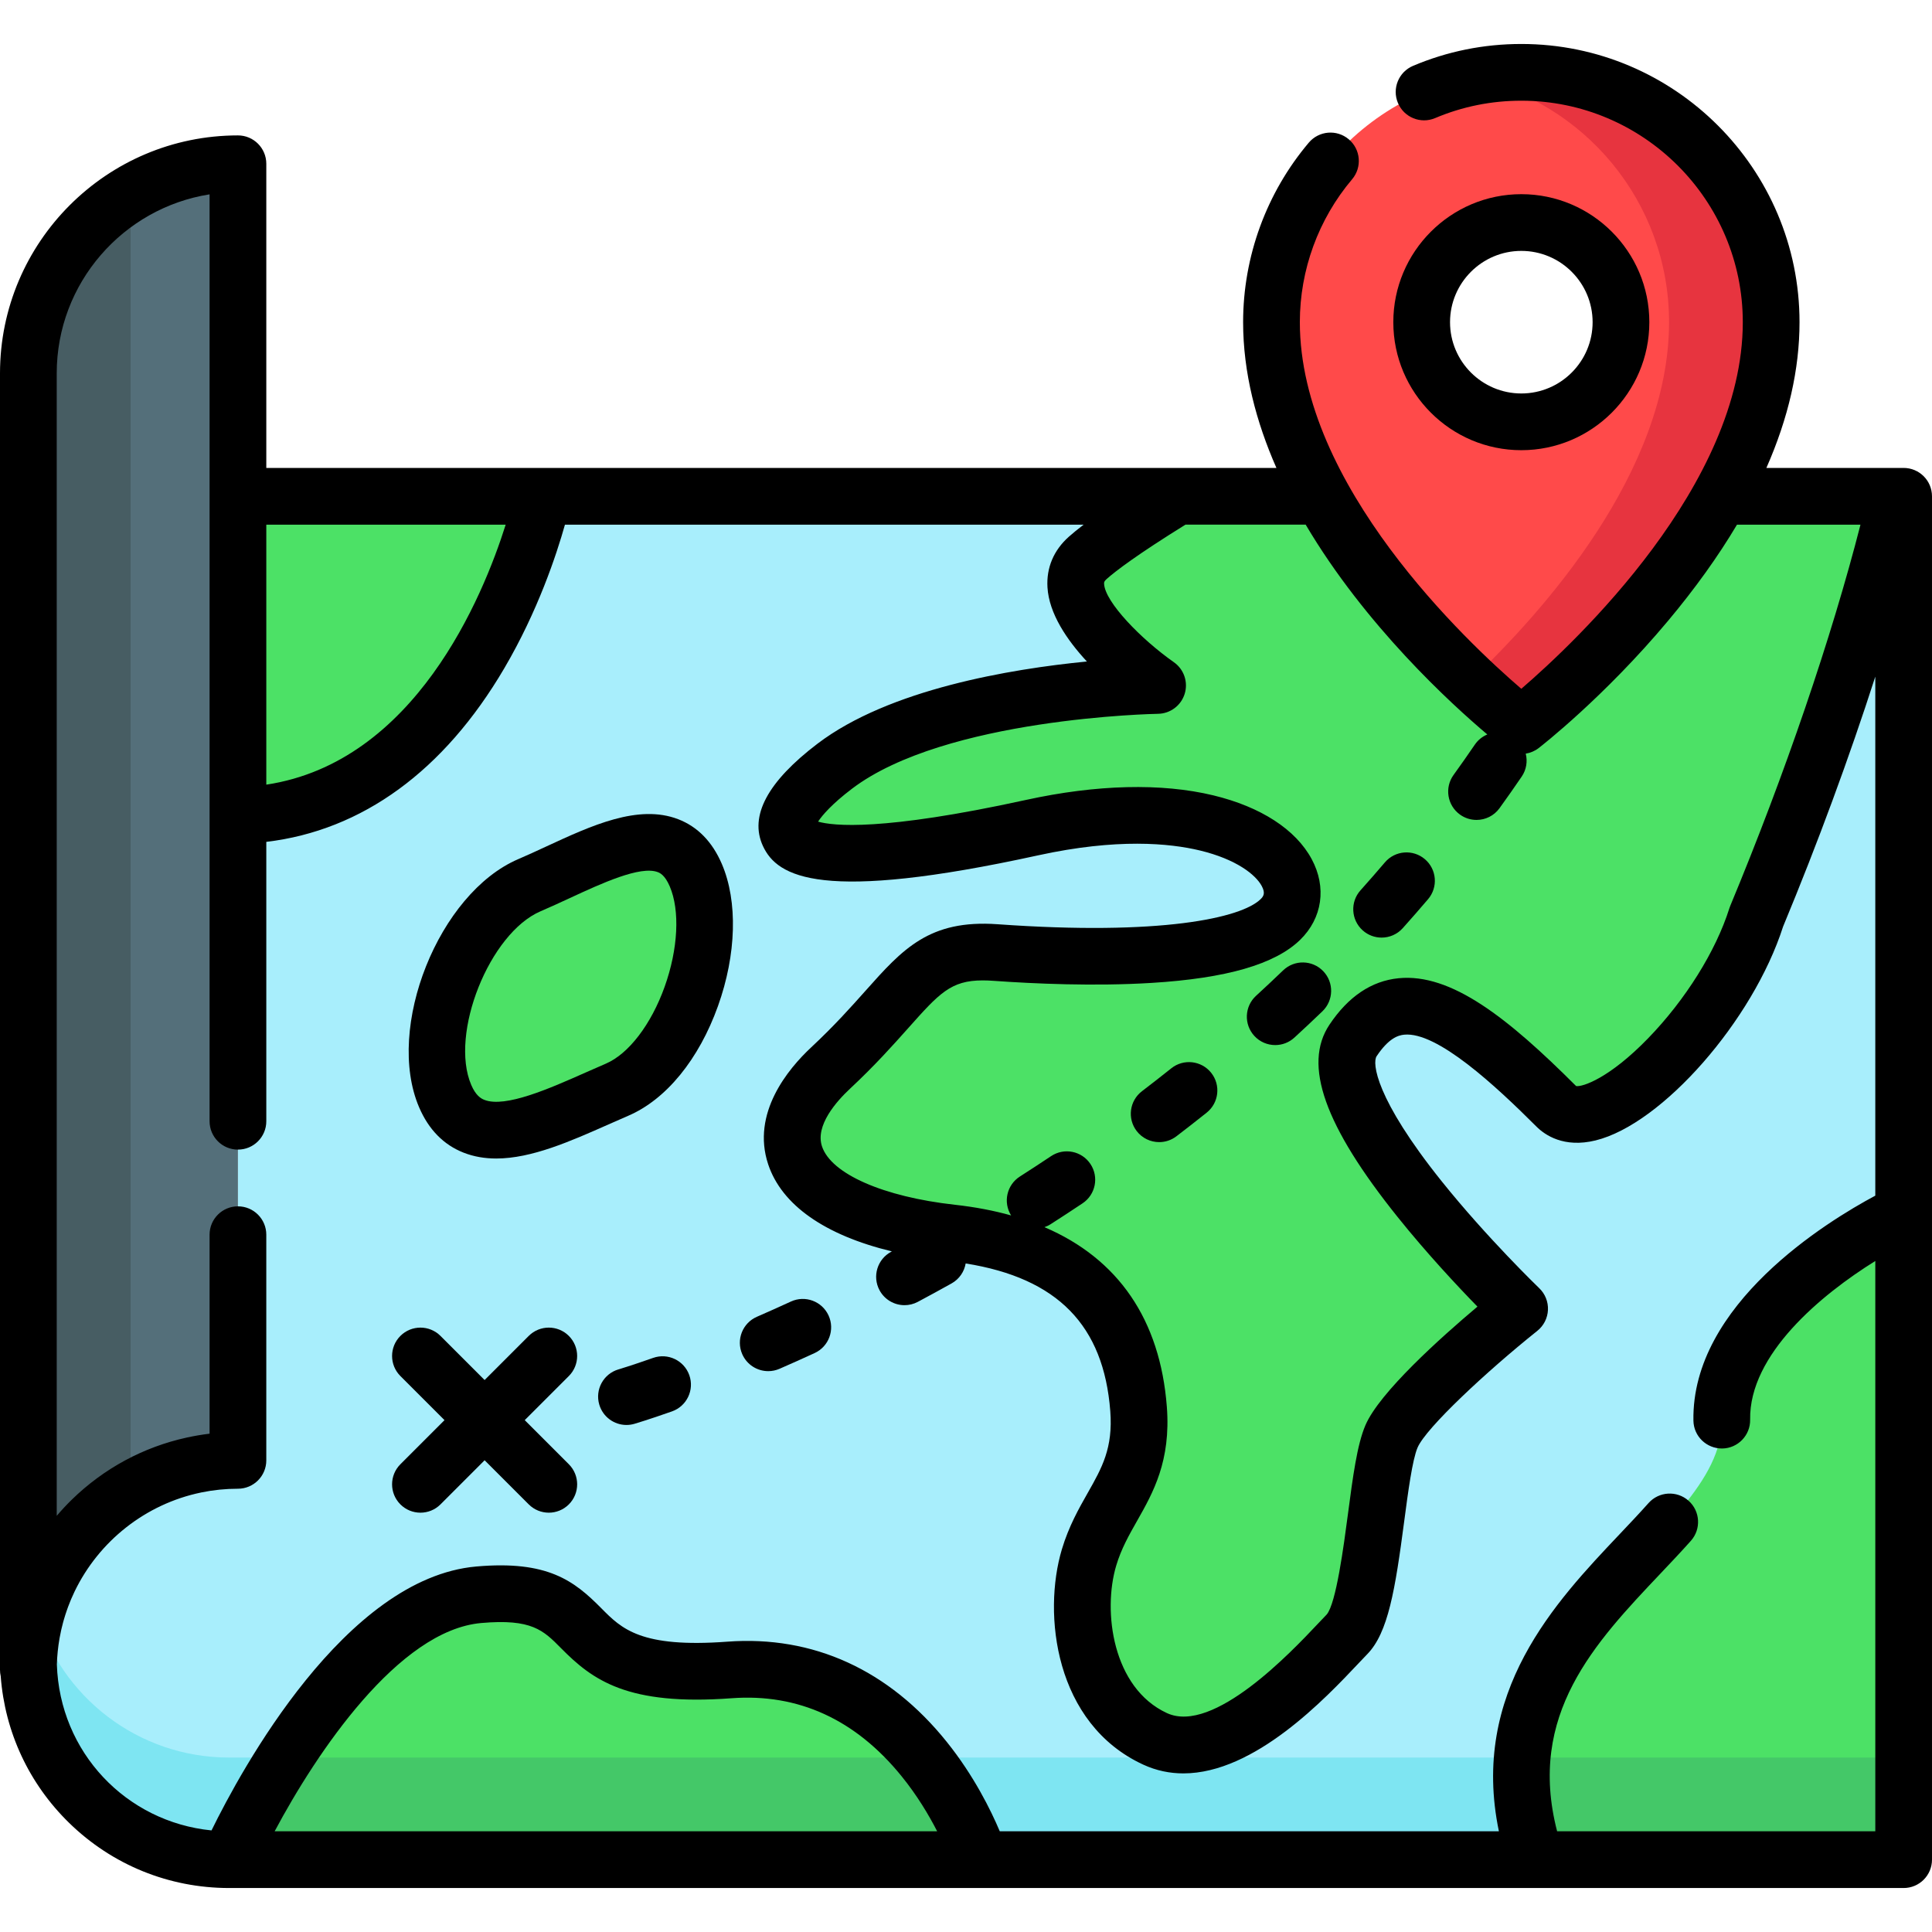
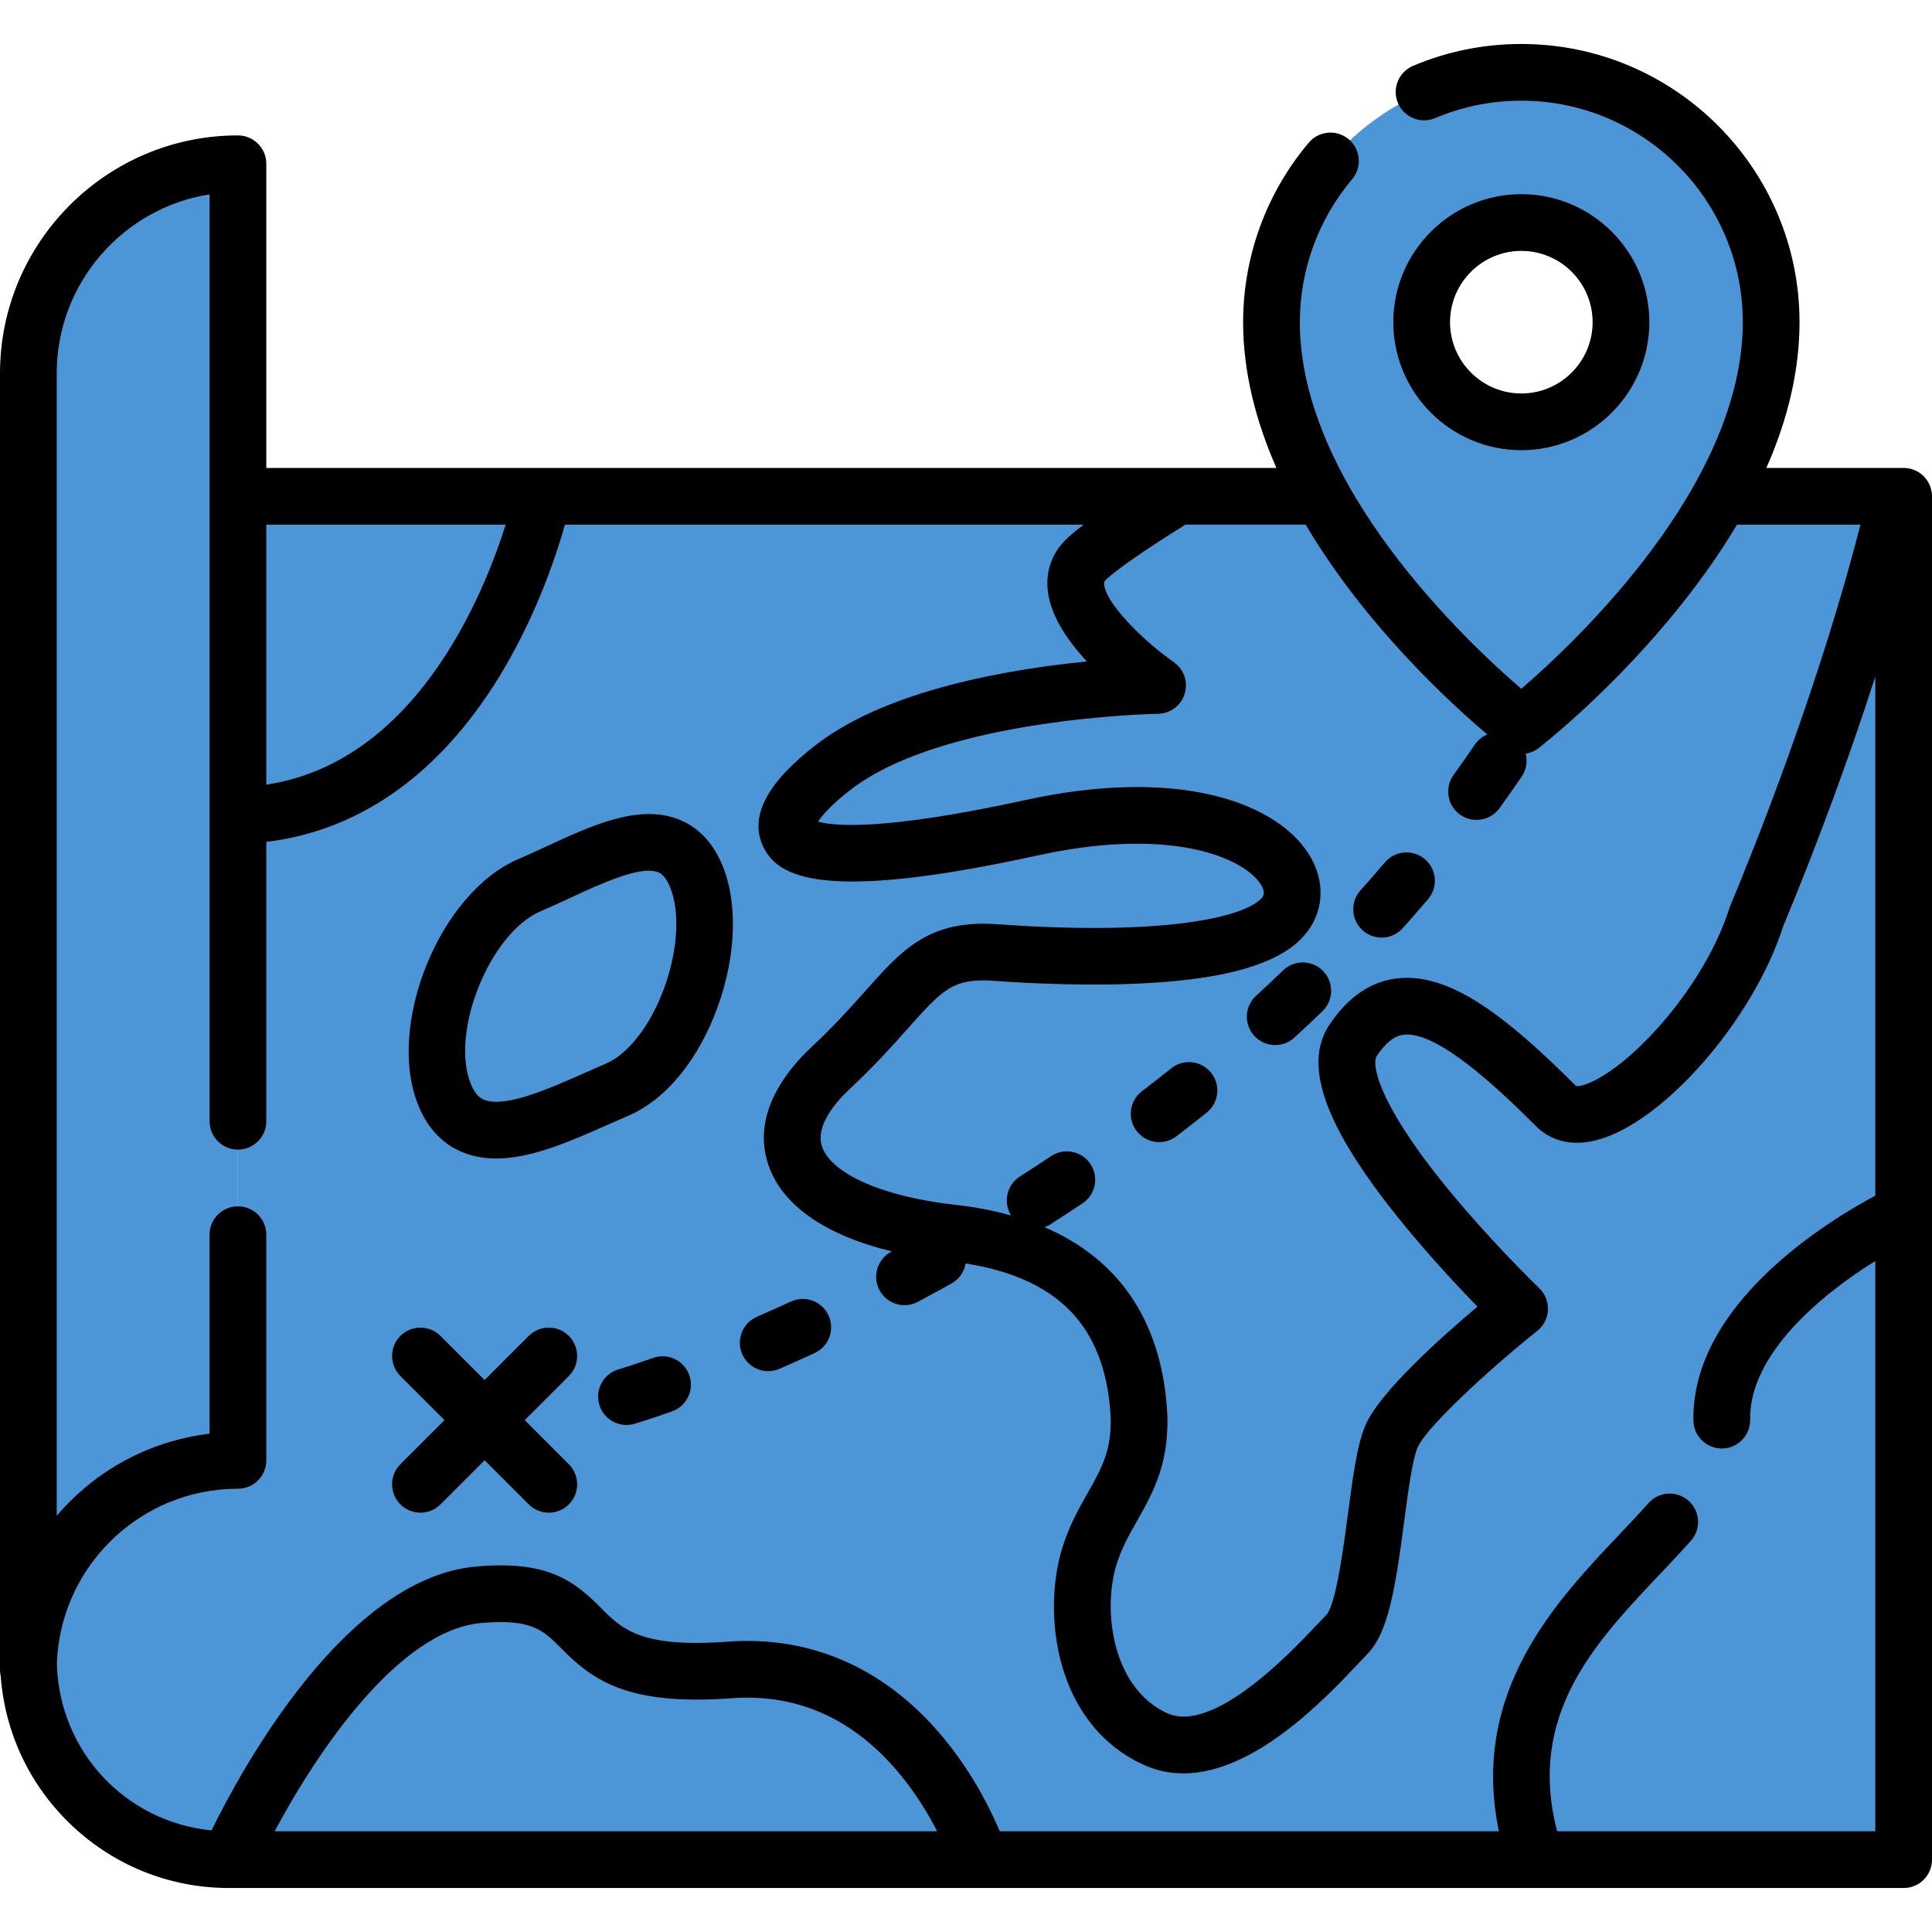
<svg xmlns="http://www.w3.org/2000/svg" version="1.1" id="Capa_1" x="0px" y="0px" viewBox="0 0 511.999 511.999" style="enable-background:new 0 0 511.999 511.999;" xml:space="preserve">
-   <path style="fill:#A8EEFC;" d="M504.484,131.524H63.055v22.954v232.536c-30.184,0-54.725,24.083-55.502,54.079  c0.777,28.701,24.27,51.733,53.158,51.733h443.771V131.524H504.484z" />
-   <path style="fill:#7EE5F2;" d="M9.634,427.39c-1.238,4.372-1.957,8.963-2.079,13.704c0.777,28.701,24.27,51.733,53.158,51.733  h443.771v-27.059H60.712C36.478,465.768,16.049,449.556,9.634,427.39z" />
-   <path style="fill:#4CE166;" d="M143.88,131.524c0,0-17.643,83.188-80.825,84.586v-84.586H143.88z" />
-   <path style="fill:#546F7A;" d="M63.055,387.015V43.399c-30.673,0-55.539,24.866-55.539,55.54v343.615  C7.516,411.88,32.382,387.015,63.055,387.015z" />
-   <path style="fill:#475D63;" d="M34.612,51.236C18.387,60.931,7.516,78.662,7.516,98.939v343.615  c0-20.276,10.87-38.007,27.096-47.703C34.612,394.85,34.612,51.236,34.612,51.236z" />
+   <path style="fill:#4c96d7;" d="M504.484,131.524H63.055v22.954v232.536c-30.184,0-54.725,24.083-55.502,54.079  c0.777,28.701,24.27,51.733,53.158,51.733h443.771V131.524H504.484z" />
+   <path style="fill:#4c96d7;" d="M9.634,427.39c-1.238,4.372-1.957,8.963-2.079,13.704c0.777,28.701,24.27,51.733,53.158,51.733  h443.771v-27.059H60.712C36.478,465.768,16.049,449.556,9.634,427.39z" />
+   <path style="fill:#4c96d7;" d="M143.88,131.524c0,0-17.643,83.188-80.825,84.586v-84.586H143.88z" />
+   <path style="fill:#4c96d7;" d="M63.055,387.015V43.399c-30.673,0-55.539,24.866-55.539,55.54v343.615  C7.516,411.88,32.382,387.015,63.055,387.015z" />
+   <path style="fill:#4c96d7;" d="M34.612,51.236C18.387,60.931,7.516,78.662,7.516,98.939v343.615  c0-20.276,10.87-38.007,27.096-47.703C34.612,394.85,34.612,51.236,34.612,51.236z" />
  <g>
-     <path style="fill:#4CE166;" d="M306.774,181.652c0,0-58.473,0.823-85.56,21.402c-20.78,15.788-23.687,32.899,52.269,16.28   c55.517-12.146,77.787,12.695,65.816,24.353c-11.971,11.657-55.06,10.2-75.46,8.743c-20.401-1.457-21.858,10.2-43.716,30.601   c-21.858,20.4-7.286,39.344,32.118,43.716s48.028,27.687,49.485,46.63c1.457,18.943-8.743,24.773-13.114,39.344   s-1.457,39.344,17.486,48.087s43.716-20.4,50.857-27.687c7.141-7.286,7.43-42.258,11.802-52.46   c4.371-10.2,33.955-33.851,33.955-33.851s-55.813-53.581-44.156-71.067s27.687-8.743,53.916,17.487   c10.643,10.643,43.81-21.138,52.99-50.257c15.062-36.238,29.155-77.074,37.16-111.452H312.018   c-9.876,6.082-19.069,12.155-23.757,16.322C275.145,159.504,306.774,181.652,306.774,181.652z" />
-     <path style="fill:#4CE166;" d="M117.978,290.487c7.393,17.256,28.286,5.691,45.544-1.702c17.256-7.393,28.27-39.587,20.877-56.843   c-7.393-17.256-26.839-4.748-44.095,2.645C123.045,241.979,110.585,273.23,117.978,290.487z" />
-     <path style="fill:#4CE166;" d="M259.778,492.826c0,0-17.149-53.926-66.454-50.273c-49.305,3.654-30.011-23.142-66.454-19.927   c-36.443,3.216-66.158,70.199-66.158,70.199h199.066V492.826z" />
+     <path style="fill:#4c96d7;" d="M306.774,181.652c0,0-58.473,0.823-85.56,21.402c-20.78,15.788-23.687,32.899,52.269,16.28   c55.517-12.146,77.787,12.695,65.816,24.353c-11.971,11.657-55.06,10.2-75.46,8.743c-20.401-1.457-21.858,10.2-43.716,30.601   c-21.858,20.4-7.286,39.344,32.118,43.716s48.028,27.687,49.485,46.63c1.457,18.943-8.743,24.773-13.114,39.344   s-1.457,39.344,17.486,48.087s43.716-20.4,50.857-27.687c7.141-7.286,7.43-42.258,11.802-52.46   c4.371-10.2,33.955-33.851,33.955-33.851s-55.813-53.581-44.156-71.067s27.687-8.743,53.916,17.487   c10.643,10.643,43.81-21.138,52.99-50.257c15.062-36.238,29.155-77.074,37.16-111.452H312.018   c-9.876,6.082-19.069,12.155-23.757,16.322C275.145,159.504,306.774,181.652,306.774,181.652z" />
+     <path style="fill:#4c96d7;" d="M117.978,290.487c7.393,17.256,28.286,5.691,45.544-1.702c17.256-7.393,28.27-39.587,20.877-56.843   c-7.393-17.256-26.839-4.748-44.095,2.645C123.045,241.979,110.585,273.23,117.978,290.487z" />
+     <path style="fill:#4c96d7;" d="M259.778,492.826c0,0-17.149-53.926-66.454-50.273c-49.305,3.654-30.011-23.142-66.454-19.927   c-36.443,3.216-66.158,70.199-66.158,70.199h199.066V492.826z" />
  </g>
-   <path style="fill:#44C868;" d="M75.56,465.768c-9.275,14.5-14.848,27.059-14.848,27.059h199.066c0,0-4.415-13.865-15.19-27.059  H75.56z" />
-   <path style="fill:#4CE166;" d="M504.484,321.472c0,0-48.75,22.697-48.201,54.882c0.548,32.185-70.209,54.325-49.227,116.472h97.428  V321.472z" />
-   <path style="fill:#44C868;" d="M407.056,492.826h97.428v-27.059H403.38C402.691,473.895,403.685,482.842,407.056,492.826z" />
-   <path style="fill:#FF4A4A;" d="M403.165,19.171c-36.566,0-66.209,29.643-66.209,66.209c0,55.685,66.209,106.918,66.209,106.918  s66.209-51.235,66.209-106.918C469.375,48.815,439.732,19.171,403.165,19.171z M403.165,111.788  c-14.585,0-26.407-11.823-26.407-26.407s11.823-26.407,26.407-26.407c14.585,0,26.407,11.823,26.407,26.407  S417.75,111.788,403.165,111.788z" />
-   <path style="fill:#E7343F;" d="M403.165,19.171c-4.637,0-9.161,0.481-13.529,1.388c30.077,6.246,52.68,32.892,52.68,64.821  c0,39.502-33.314,76.758-52.68,95.08c7.933,7.505,13.529,11.839,13.529,11.839s66.209-51.235,66.209-106.918  C469.375,48.815,439.732,19.171,403.165,19.171z" />
+   <path style="fill:#4c96d7;" d="M75.56,465.768c-9.275,14.5-14.848,27.059-14.848,27.059h199.066c0,0-4.415-13.865-15.19-27.059  H75.56z" />
+   <path style="fill:#4c96d7;" d="M504.484,321.472c0,0-48.75,22.697-48.201,54.882c0.548,32.185-70.209,54.325-49.227,116.472h97.428  V321.472z" />
+   <path style="fill:#4c96d7;" d="M407.056,492.826h97.428v-27.059H403.38C402.691,473.895,403.685,482.842,407.056,492.826z" />
+   <path style="fill:#4c96d7;" d="M403.165,19.171c-36.566,0-66.209,29.643-66.209,66.209c0,55.685,66.209,106.918,66.209,106.918  s66.209-51.235,66.209-106.918C469.375,48.815,439.732,19.171,403.165,19.171z M403.165,111.788  c-14.585,0-26.407-11.823-26.407-26.407s11.823-26.407,26.407-26.407c14.585,0,26.407,11.823,26.407,26.407  S417.75,111.788,403.165,111.788z" />
+   <path style="fill:#4c96d7;" d="M403.165,19.171c-4.637,0-9.161,0.481-13.529,1.388c30.077,6.246,52.68,32.892,52.68,64.821  c0,39.502-33.314,76.758-52.68,95.08c7.933,7.505,13.529,11.839,13.529,11.839s66.209-51.235,66.209-106.918  C469.375,48.815,439.732,19.171,403.165,19.171z" />
  <path d="M179.702,217.09c-10.558-4.049-22.958,1.692-34.952,7.243c-2.573,1.191-5.003,2.316-7.407,3.345  c-21.068,9.026-35.31,44.677-26.274,65.769c2.525,5.895,6.491,9.94,11.786,12.019c2.763,1.085,5.659,1.551,8.654,1.551  c9.374,0,19.692-4.574,29.748-9.033c1.767-0.784,3.514-1.558,5.224-2.291c10.042-4.302,18.717-14.908,23.798-29.097  c4.889-13.647,5.272-27.708,1.027-37.615C188.776,223.074,184.871,219.073,179.702,217.09z M176.127,261.528  c-3.571,9.968-9.535,17.764-15.566,20.348c-1.769,0.758-3.573,1.557-5.399,2.366c-9.463,4.197-21.242,9.421-26.812,7.232  c-0.915-0.36-2.27-1.16-3.464-3.948c-5.809-13.559,4.838-40.232,18.376-46.032c2.603-1.114,5.245-2.338,7.802-3.522  c8.3-3.843,18.632-8.621,23.253-6.85c0.508,0.195,1.859,0.714,3.172,3.776C180.236,241.311,179.713,251.514,176.127,261.528z" />
  <path d="M437.09,85.381c0-18.705-15.219-33.923-33.924-33.923c-18.706,0-33.924,15.218-33.924,33.923s15.218,33.924,33.924,33.924  C421.871,119.304,437.09,104.086,437.09,85.381z M384.274,85.381c0-10.417,8.474-18.891,18.892-18.891  c10.418,0,18.892,8.474,18.892,18.891s-8.474,18.892-18.892,18.892C392.748,104.272,384.274,95.797,384.274,85.381z" />
  <path d="M173.087,359.855c-5.819,2.052-9.148,3.035-9.181,3.045c-3.982,1.169-6.264,5.343-5.097,9.325  c0.96,3.278,3.958,5.406,7.21,5.406c0.699,0,1.41-0.098,2.115-0.305c0.148-0.044,3.705-1.089,9.955-3.294  c3.914-1.382,5.969-5.674,4.587-9.589C181.293,360.527,177,358.475,173.087,359.855z" />
  <path d="M361.124,246.556c1.435,1.286,3.228,1.919,5.014,1.919c2.062,0,4.115-0.843,5.6-2.499c2.284-2.548,4.545-5.136,6.721-7.693  c2.691-3.161,2.308-7.905-0.854-10.595c-3.161-2.69-7.905-2.307-10.595,0.854c-2.093,2.458-4.268,4.949-6.466,7.401  C357.773,239.033,358.033,243.785,361.124,246.556z" />
  <path d="M310.405,283.112c-2.566,2.048-5.182,4.091-7.775,6.07c-3.299,2.519-3.932,7.236-1.412,10.536  c1.48,1.937,3.716,2.955,5.98,2.955c1.59,0,3.195-0.503,4.556-1.543c2.678-2.044,5.38-4.154,8.029-6.27  c3.244-2.59,3.775-7.319,1.186-10.564C318.378,281.051,313.647,280.521,310.405,283.112z" />
  <path d="M340.039,257.16c-2.335,2.246-4.749,4.513-7.177,6.739c-3.06,2.806-3.265,7.56-0.459,10.62  c1.482,1.616,3.509,2.436,5.541,2.436c1.815,0,3.635-0.653,5.078-1.976c2.513-2.306,5.016-4.655,7.437-6.984  c2.991-2.877,3.085-7.636,0.206-10.628C347.791,254.375,343.032,254.281,340.039,257.16z" />
  <path d="M209.604,344.919c-2.995,1.379-6.03,2.738-9.02,4.04c-3.806,1.658-5.547,6.087-3.889,9.892  c1.232,2.828,3.995,4.517,6.895,4.517c1.002,0,2.02-0.201,2.997-0.627c3.083-1.343,6.211-2.744,9.299-4.165  c3.771-1.736,5.422-6.199,3.687-9.97C217.837,344.836,213.376,343.184,209.604,344.919z" />
  <path d="M150.75,354.032c-2.935-2.935-7.694-2.936-10.63,0l-11.692,11.692l-11.692-11.692c-2.935-2.934-7.694-2.936-10.63,0  c-2.935,2.935-2.935,7.695,0,10.629l11.693,11.692l-11.693,11.692c-2.935,2.935-2.935,7.695,0,10.63  c1.468,1.468,3.391,2.202,5.316,2.202c1.923,0,3.847-0.734,5.315-2.202l11.692-11.692l11.692,11.692  c1.468,1.467,3.392,2.202,5.316,2.202c1.923,0,3.847-0.734,5.315-2.202c2.935-2.935,2.935-7.695,0-10.63l-11.692-11.692  l11.692-11.692C153.685,361.727,153.685,356.967,150.75,354.032z" />
  <path d="M504.484,124.007h-1.861h-34.515c5.842-13.248,8.784-26.155,8.784-38.627c0-40.652-33.074-73.726-73.726-73.726  c-9.95,0-19.605,1.95-28.7,5.797c-3.823,1.618-5.612,6.028-3.994,9.851c1.618,3.823,6.026,5.612,9.85,3.995  c7.232-3.059,14.917-4.61,22.843-4.61c32.364,0,58.693,26.329,58.693,58.693c0,43.05-44.135,84.616-58.697,97.156  c-14.571-12.526-58.69-54.025-58.69-97.156c0-13.859,4.92-27.309,13.853-37.874c2.681-3.17,2.284-7.912-0.886-10.592  c-3.169-2.681-7.911-2.284-10.592,0.886c-11.225,13.274-17.408,30.172-17.408,47.58c0,13.397,3.461,26.441,8.825,38.627l0,0H70.573  l0,0V43.4c0-4.151-3.364-7.516-7.516-7.516C28.287,35.884,0,64.17,0,98.939v343.616c0,0.569,0.069,1.122,0.189,1.656  c1.099,14.764,7.479,28.483,18.153,38.894c11.398,11.117,26.445,17.239,42.369,17.239h443.771l0,0l0,0  c4.152,0,7.516-3.365,7.516-7.516l0,0V131.524C512,127.373,508.635,124.007,504.484,124.007z M346.02,139.04  c15.807,26.758,38.567,47.521,48.133,55.601c-1.296,0.541-2.457,1.447-3.308,2.695c-1.838,2.695-3.735,5.399-5.64,8.036  c-2.43,3.365-1.673,8.063,1.693,10.494c1.331,0.961,2.869,1.423,4.396,1.423c2.331,0,4.63-1.081,6.099-3.116  c1.984-2.747,3.96-5.562,5.873-8.369c1.264-1.853,1.578-4.069,1.067-6.084c1.221-0.191,2.405-0.681,3.433-1.477  c0.702-0.543,17.389-13.537,34.267-33.697c7.206-8.606,13.304-17.115,18.287-25.506h32.726  c-7.65,29.891-20.006,66.12-34.524,101.052c-0.085,0.204-0.16,0.413-0.228,0.625c-3.583,11.367-11.635,24.247-21.54,34.455  c-10.251,10.567-17.375,12.933-19.069,12.643c-18.166-18.153-33.132-29.944-47.045-28.574c-7.185,0.712-13.354,4.862-18.337,12.336  c-7.053,10.58-1.303,26.774,18.097,50.962c7.679,9.575,15.805,18.258,21.138,23.73c-9.7,8.168-25.952,22.716-29.688,31.433  c-2.208,5.151-3.329,13.66-4.629,23.511c-1.095,8.297-3.132,23.739-5.632,26.648c-0.675,0.689-1.501,1.564-2.461,2.583  c-6.817,7.229-27.552,29.226-39.878,23.542c-14.424-6.657-17.071-26.987-13.437-39.104c1.335-4.449,3.372-8.04,5.53-11.843  c4.213-7.427,8.988-15.844,7.88-30.237c-1.777-23.089-12.877-39.218-32.432-47.594c0.544-0.189,1.079-0.427,1.586-0.752  c2.854-1.825,5.72-3.698,8.521-5.57c3.451-2.306,4.379-6.974,2.073-10.426c-2.307-3.452-6.975-4.379-10.426-2.073  c-2.717,1.815-5.498,3.633-8.267,5.403c-3.475,2.222-4.503,6.824-2.323,10.313c-4.598-1.29-9.561-2.235-14.884-2.825  c-18.985-2.107-32.817-8.183-35.236-15.48c-1.84-5.547,3.858-11.949,7.417-15.271c6.626-6.184,11.478-11.628,15.376-16.002  c8.277-9.287,11.325-12.708,19.798-12.708c0.895,0,1.851,0.038,2.878,0.111c10.731,0.767,26.71,1.485,41.889,0.551  c19.851-1.22,32.722-4.951,39.352-11.407c5.902-5.746,7.076-13.945,3.067-21.396c-4.232-7.861-13.489-13.862-26.069-16.897  c-13.727-3.311-30.9-2.892-49.664,1.213c-38.211,8.36-51.151,6.872-55.078,5.747c1.128-1.729,3.717-4.716,8.961-8.702  c24.751-18.805,80.417-19.861,81.118-19.872c3.258-0.045,6.114-2.188,7.074-5.301c0.961-3.114-0.196-6.493-2.862-8.367  c-8.709-6.12-18.218-15.915-18.494-20.743c-0.022-0.391-0.038-0.673,0.657-1.292c2.488-2.213,8.131-6.491,20.9-14.424h31.866V139.04  z M134.012,139.04c-6.083,19.267-24.085,62.968-63.439,68.9v-68.9H134.012z M72.785,485.31  c11.082-20.812,32.816-53.261,54.746-55.195c13.39-1.183,16.471,1.939,21.141,6.661c8.379,8.474,17.565,15.323,45.208,13.274  c17.678-1.313,32.838,5.629,45.021,20.632c4.135,5.091,7.25,10.32,9.458,14.629H72.785z M496.967,485.31H412.65  c-8.005-30.931,9.983-49.923,27.408-68.318c2.824-2.982,5.492-5.799,8.046-8.666c2.76-3.1,2.484-7.851-0.615-10.612  c-3.098-2.76-7.849-2.485-10.612,0.614c-2.399,2.694-4.99,5.429-7.733,8.325c-16.92,17.862-39.59,41.795-31.922,78.656H264.946  c-2.337-5.544-6.829-14.702-14.044-23.694c-15.292-19.061-35.405-28.249-58.135-26.557c-22.969,1.704-28.041-3.424-33.407-8.852  c-7.209-7.291-14.225-12.735-33.151-11.067c-34.739,3.066-62.3,53.92-70.154,69.939c-22.653-2.248-40.256-20.747-40.984-43.99  c0.069-2.312,0.304-4.596,0.694-6.84c0.011-0.065,0.023-0.13,0.035-0.195c0.117-0.658,0.25-1.313,0.394-1.964  c0.035-0.156,0.072-0.313,0.108-0.469c0.129-0.556,0.268-1.109,0.416-1.66c0.073-0.268,0.149-0.532,0.226-0.798  c0.126-0.437,0.256-0.872,0.395-1.304c0.125-0.39,0.259-0.778,0.395-1.164c0.106-0.304,0.211-0.608,0.324-0.91  c0.193-0.518,0.398-1.031,0.608-1.54c0.069-0.169,0.137-0.34,0.208-0.508c0.272-0.636,0.556-1.266,0.855-1.887  c0.021-0.045,0.041-0.09,0.063-0.134c6.406-13.248,18.722-23.124,33.502-26.188c0.04-0.008,0.08-0.018,0.12-0.027  c0.678-0.138,1.363-0.258,2.051-0.368c0.115-0.018,0.228-0.041,0.344-0.058c0.623-0.095,1.253-0.169,1.884-0.241  c0.175-0.019,0.349-0.046,0.525-0.063c0.607-0.061,1.22-0.102,1.834-0.139c0.194-0.012,0.387-0.032,0.581-0.042  c0.803-0.04,1.61-0.061,2.422-0.061c4.152,0,7.516-3.365,7.516-7.516v-59.805c0-4.151-3.364-7.516-7.516-7.516  s-7.516,3.365-7.516,7.516v52.733c-0.993,0.117-1.979,0.266-2.961,0.429c-0.062,0.01-0.123,0.023-0.185,0.033  c-0.921,0.156-1.835,0.335-2.745,0.531c-0.064,0.014-0.128,0.029-0.192,0.043c-11.395,2.498-21.899,8.121-30.43,16.45  c-1.405,1.372-2.734,2.803-3.993,4.281V98.939c0-23.923,17.585-43.817,40.508-47.436l0,0v245.639l0,0  c0,4.151,3.364,7.516,7.516,7.516s7.516-3.365,7.516-7.516v-74.039c25.405-3.019,47.097-18.79,63.071-46.007  c8.885-15.139,13.823-30.062,16.073-38.057h137.46c-1.517,1.159-2.822,2.221-3.91,3.189c-4.016,3.569-5.98,8.203-5.678,13.399  c0.404,6.971,5.151,13.961,10.448,19.676c-20.318,1.99-52.398,7.354-71.369,21.766c-13.268,10.081-18.143,19.205-14.489,27.118  c3.823,8.282,15.475,15.059,72.912,2.491c20.915-4.576,34.888-3.224,42.927-1.285c9.57,2.308,14.724,6.374,16.356,9.408  c1.041,1.934,0.444,2.76-0.317,3.502c-5.123,4.989-26.445,9.719-69.682,6.63c-18.137-1.298-25.199,6.625-34.97,17.59  c-3.885,4.359-8.289,9.301-14.41,15.014c-6.191,5.778-15.908,17.488-11.429,30.993c3.592,10.832,15.05,18.811,32.793,23.102  c-0.064,0.034-0.128,0.07-0.192,0.104c-3.663,1.954-5.048,6.507-3.095,10.169c1.353,2.536,3.951,3.981,6.638,3.981  c1.194,0,2.403-0.286,3.531-0.886c2.985-1.592,5.99-3.233,8.932-4.877c2.063-1.152,3.369-3.134,3.74-5.295  c24.356,3.891,36.572,16.411,38.321,39.126c0.755,9.816-2.212,15.047-5.968,21.668c-2.358,4.156-5.032,8.868-6.853,14.94  c-5.157,17.191-1.884,46.263,21.537,57.072c3.518,1.624,7.091,2.333,10.664,2.332c18.903-0.003,37.645-19.874,46.451-29.209  c0.882-0.935,1.641-1.74,2.261-2.373c5.556-5.669,7.409-17.082,9.799-35.204c1.008-7.644,2.151-16.307,3.543-19.555  c2.238-5.223,18.218-20.128,31.74-30.942c1.691-1.352,2.716-3.367,2.814-5.53c0.099-2.163-0.741-4.262-2.301-5.762  c-0.137-0.131-13.827-13.322-25.871-28.355c-17.603-21.975-18.411-31.359-17.236-33.121c3.193-4.79,5.701-5.556,7.311-5.715  c8.706-0.862,24.171,13.482,35.037,24.347c2.254,2.255,7.287,5.73,15.67,3.679c17.655-4.32,41.726-31.796,49.701-56.665  c9.206-22.175,17.561-44.884,24.44-66.246v137.544c-12.753,6.82-48.725,28.809-48.2,59.624c0.071,4.152,3.48,7.424,7.644,7.387  c4.151-0.071,7.457-3.493,7.387-7.644c-0.296-17.303,18.82-33.126,33.17-42.05V485.31H496.967z" />
  <g>
</g>
  <g>
</g>
  <g>
</g>
  <g>
</g>
  <g>
</g>
  <g>
</g>
  <g>
</g>
  <g>
</g>
  <g>
</g>
  <g>
</g>
  <g>
</g>
  <g>
</g>
  <g>
</g>
  <g>
</g>
  <g>
</g>
</svg>
